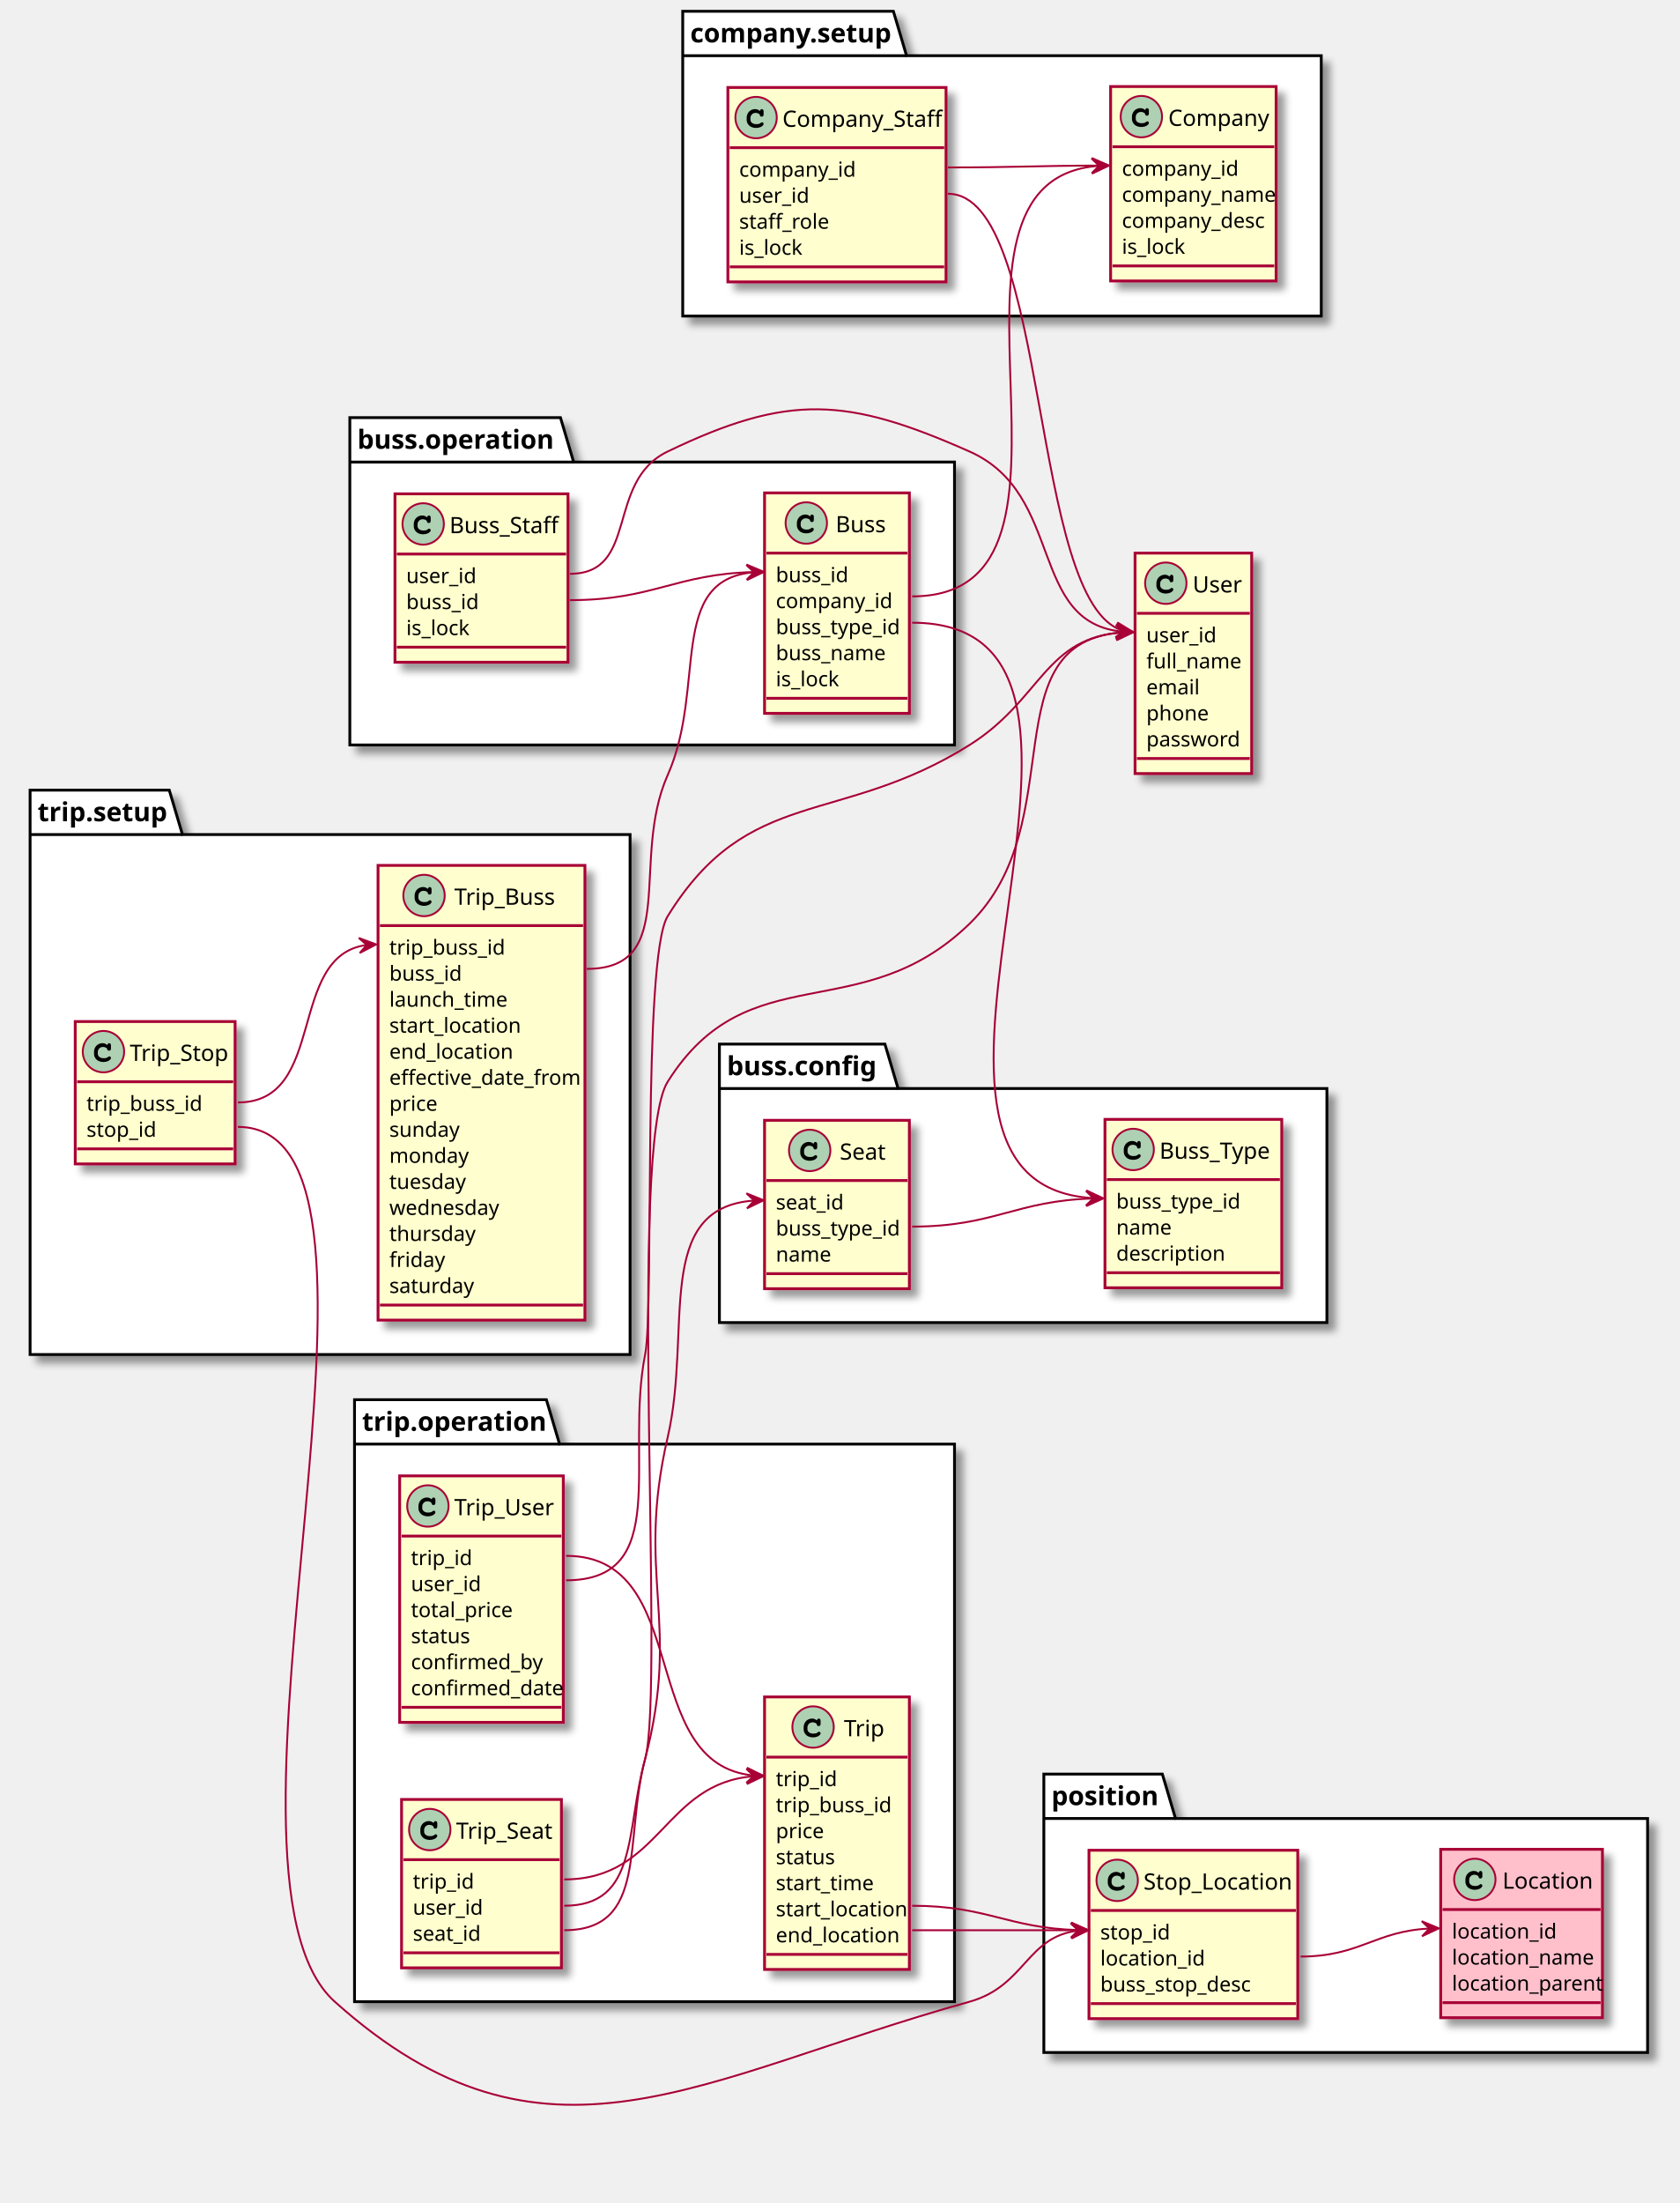
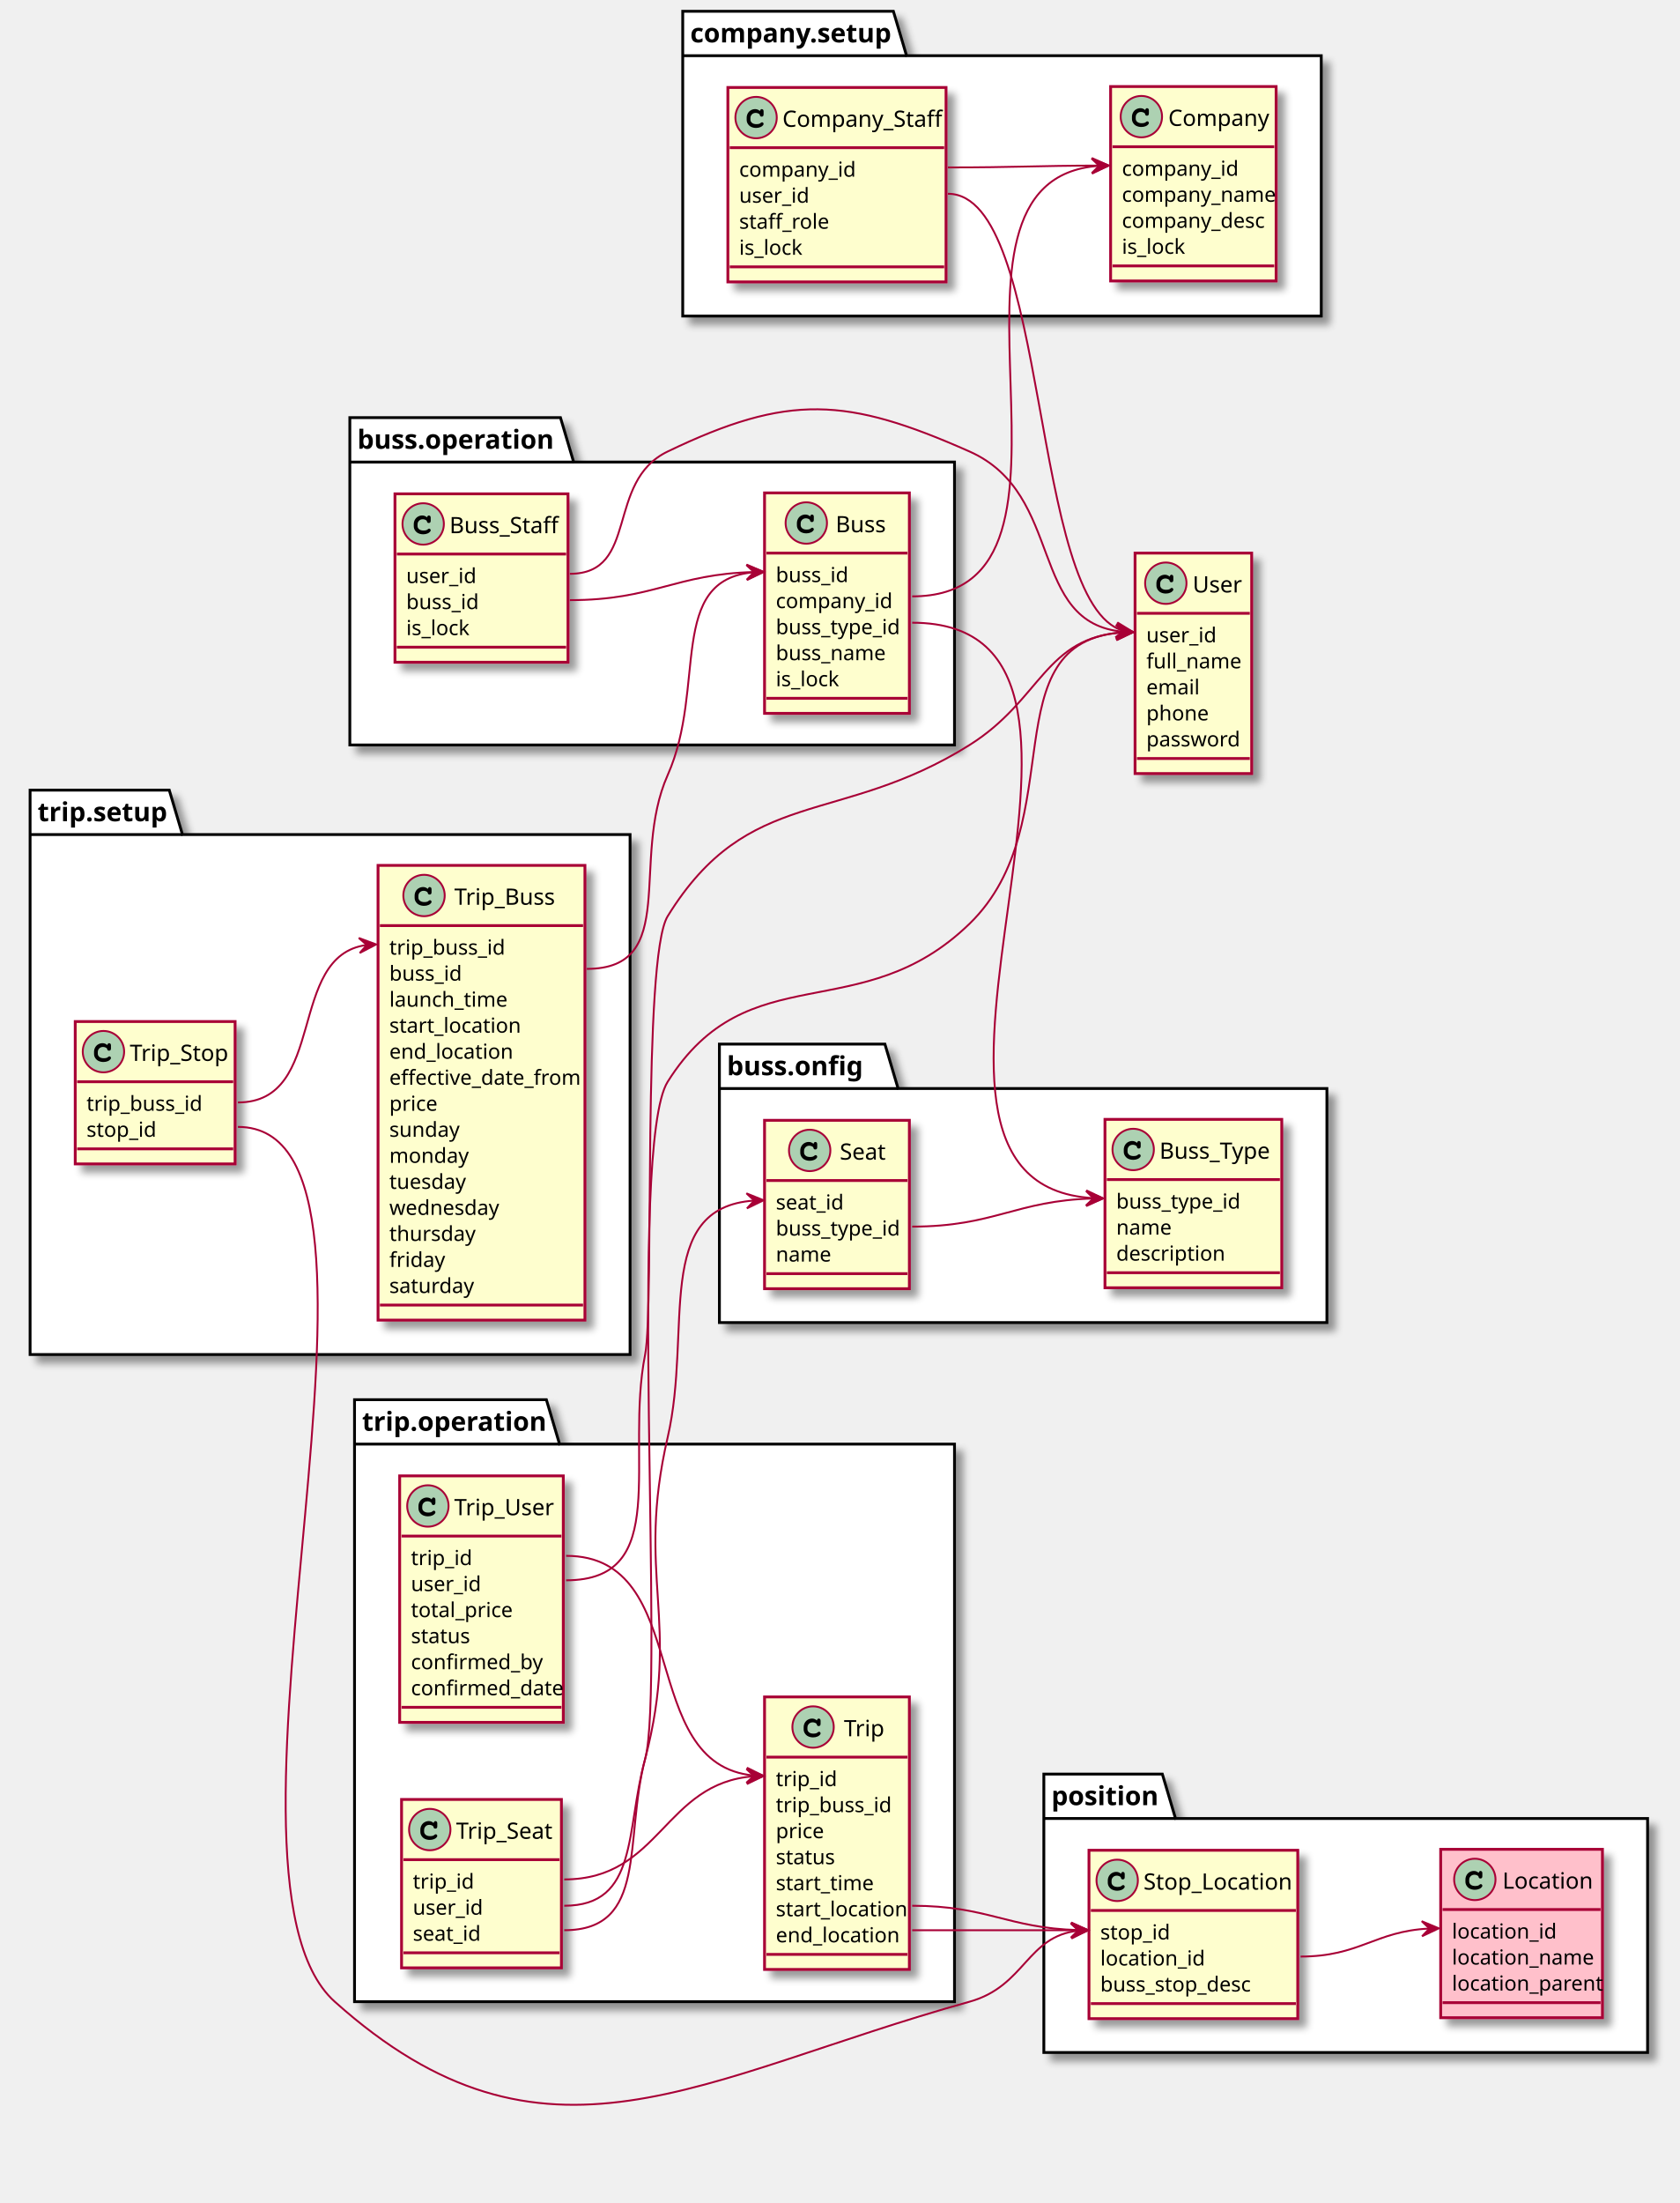
<svg xmlns="http://www.w3.org/2000/svg" contentScriptType="application/ecmascript" contentStyleType="text/css" height="1171px" preserveAspectRatio="none" style="width:893px;height:1171px;" version="1.1" viewBox="0 0 893 1171" width="893px" zoomAndPan="magnify">
  <defs>
    <filter height="300%" id="fwp6hfs0fflbo" width="300%" x="-1" y="-1">
      <feGaussianBlur result="blurOut" stdDeviation="2.0" />
      <feColorMatrix in="blurOut" result="blurOut2" type="matrix" values="0 0 0 0 0 0 0 0 0 0 0 0 0 0 0 0 0 0 .4 0" />
      <feOffset dx="4.0" dy="4.0" in="blurOut2" result="blurOut3" />
      <feBlend in="SourceGraphic" in2="blurOut3" mode="normal" />
    </filter>
  </defs>
  <g>
    <polygon fill="#FFFFFF" filter="url(#fwp6hfs0fflbo)" points="363,6,475,6,482,29.609,702.5,29.609,702.5,168,363,168,363,6" style="stroke:#000000;stroke-width:1.5;" />
    <line style="stroke:#000000;stroke-width:1.5;" x1="363" x2="482" y1="29.609" y2="29.609" />
    <text fill="#000000" font-family="sans-serif" font-size="14" font-weight="bold" lengthAdjust="spacing" textLength="106" x="367" y="22.533">company.setup</text>
    <polygon fill="#FFFFFF" filter="url(#fwp6hfs0fflbo)" points="186,222,298,222,305,245.609,507.5,245.609,507.5,396,186,396,186,222" style="stroke:#000000;stroke-width:1.5;" />
    <line style="stroke:#000000;stroke-width:1.5;" x1="186" x2="305" y1="245.609" y2="245.609" />
    <text fill="#000000" font-family="sans-serif" font-size="14" font-weight="bold" lengthAdjust="spacing" textLength="106" x="190" y="238.533">buss.operation</text>
    <polygon fill="#FFFFFF" filter="url(#fwp6hfs0fflbo)" points="382.5,555,470.5,555,477.5,578.609,705.5,578.609,705.5,703,382.5,703,382.5,555" style="stroke:#000000;stroke-width:1.5;" />
    <line style="stroke:#000000;stroke-width:1.5;" x1="382.5" x2="477.5" y1="578.609" y2="578.609" />
-     <text fill="#000000" font-family="sans-serif" font-size="14" font-weight="bold" lengthAdjust="spacing" textLength="82" x="386.5" y="571.533">buss.config</text>
+     <text fill="#000000" font-family="sans-serif" font-size="14" font-weight="bold" lengthAdjust="spacing" textLength="82" x="386.5" y="571.533">buss.onfig</text>
    <polygon fill="#FFFFFF" filter="url(#fwp6hfs0fflbo)" points="555,943,618,943,625,966.609,876,966.609,876,1091,555,1091,555,943" style="stroke:#000000;stroke-width:1.5;" />
    <line style="stroke:#000000;stroke-width:1.5;" x1="555" x2="625" y1="966.609" y2="966.609" />
    <text fill="#000000" font-family="sans-serif" font-size="14" font-weight="bold" lengthAdjust="spacing" textLength="57" x="559" y="959.533">position</text>
    <polygon fill="#FFFFFF" filter="url(#fwp6hfs0fflbo)" points="16,420,90,420,97,443.609,335,443.609,335,720,16,720,16,420" style="stroke:#000000;stroke-width:1.5;" />
    <line style="stroke:#000000;stroke-width:1.5;" x1="16" x2="97" y1="443.609" y2="443.609" />
    <text fill="#000000" font-family="sans-serif" font-size="14" font-weight="bold" lengthAdjust="spacing" textLength="68" x="20" y="436.533">trip.setup</text>
    <polygon fill="#FFFFFF" filter="url(#fwp6hfs0fflbo)" points="188.5,744,290.5,744,297.5,767.609,507.5,767.609,507.5,1064,188.5,1064,188.5,744" style="stroke:#000000;stroke-width:1.5;" />
    <line style="stroke:#000000;stroke-width:1.5;" x1="188.5" x2="297.5" y1="767.609" y2="767.609" />
    <text fill="#000000" font-family="sans-serif" font-size="14" font-weight="bold" lengthAdjust="spacing" textLength="96" x="192.5" y="760.533">trip.operation</text>
    <rect codeLine="13" fill="#FEFECE" filter="url(#fwp6hfs0fflbo)" height="103.344" id="Company" style="stroke:#A80036;stroke-width:1.5;" width="88" x="590.5" y="46" />
    <ellipse cx="606.85" cy="62" fill="#ADD1B2" rx="11" ry="11" style="stroke:#A80036;stroke-width:1.0;" />
    <path d="M608.85,58.5 Q609.053,58 609.288,57.75 Q609.522,57.5 609.788,57.5 Q610.256,57.5 610.553,57.781 Q610.85,58.062 610.85,58.719 L610.85,60.281 Q610.85,60.938 610.569,61.219 Q610.288,61.5 609.85,61.5 Q609.459,61.5 609.209,61.328 Q608.959,61.156 608.85,60.703 Q608.803,60.391 608.631,60.219 Q608.319,59.891 607.756,59.703 Q607.194,59.5 606.631,59.5 Q605.928,59.5 605.334,59.781 Q604.756,60.062 604.303,60.688 Q603.85,61.312 603.85,62.172 L603.85,63.094 Q603.85,64.125 604.694,64.812 Q605.538,65.5 607.038,65.5 Q607.928,65.5 608.553,65.297 Q608.913,65.188 609.319,64.828 Q609.584,64.625 609.725,64.562 Q609.866,64.5 610.038,64.5 Q610.366,64.5 610.6,64.766 Q610.85,65.016 610.85,65.375 Q610.85,65.719 610.506,66.125 Q610.006,66.719 609.209,67.047 Q608.163,67.5 606.881,67.5 Q605.381,67.5 604.178,66.906 Q603.209,66.438 602.522,65.422 Q601.85,64.406 601.85,63.203 L601.85,62.109 Q601.85,60.859 602.444,59.766 Q603.053,58.672 604.1,58.094 Q605.163,57.5 606.35,57.5 Q607.069,57.5 607.694,57.75 Q608.319,58 608.85,58.5 Z " fill="#000000" />
    <text fill="#000000" font-family="sans-serif" font-size="12" lengthAdjust="spacing" textLength="53" x="621.15" y="66.91">Company</text>
    <line style="stroke:#A80036;stroke-width:1.5;" x1="591.5" x2="677.5" y1="78" y2="78" />
    <text fill="#000000" font-family="sans-serif" font-size="11" lengthAdjust="spacing" textLength="58" x="596.5" y="93.419">company_id</text>
    <text fill="#000000" font-family="sans-serif" font-size="11" lengthAdjust="spacing" textLength="76" x="596.5" y="107.255">company_name</text>
    <text fill="#000000" font-family="sans-serif" font-size="11" lengthAdjust="spacing" textLength="74" x="596.5" y="121.091">company_desc</text>
    <text fill="#000000" font-family="sans-serif" font-size="11" lengthAdjust="spacing" textLength="33" x="596.5" y="134.927">is_lock</text>
    <line style="stroke:#A80036;stroke-width:1.5;" x1="591.5" x2="677.5" y1="141.344" y2="141.344" />
    <rect codeLine="21" fill="#FEFECE" filter="url(#fwp6hfs0fflbo)" height="103.344" id="Company_Staff" style="stroke:#A80036;stroke-width:1.5;" width="116" x="387" y="46.5" />
    <ellipse cx="402" cy="62.5" fill="#ADD1B2" rx="11" ry="11" style="stroke:#A80036;stroke-width:1.0;" />
    <path d="M404,59 Q404.203,58.5 404.438,58.25 Q404.672,58 404.938,58 Q405.406,58 405.703,58.281 Q406,58.562 406,59.219 L406,60.781 Q406,61.438 405.719,61.719 Q405.438,62 405,62 Q404.609,62 404.359,61.828 Q404.109,61.656 404,61.203 Q403.953,60.891 403.781,60.719 Q403.469,60.391 402.906,60.203 Q402.344,60 401.781,60 Q401.078,60 400.484,60.281 Q399.906,60.562 399.453,61.188 Q399,61.812 399,62.672 L399,63.594 Q399,64.625 399.844,65.312 Q400.688,66 402.188,66 Q403.078,66 403.703,65.797 Q404.062,65.688 404.469,65.328 Q404.734,65.125 404.875,65.062 Q405.016,65 405.188,65 Q405.516,65 405.75,65.266 Q406,65.516 406,65.875 Q406,66.219 405.656,66.625 Q405.156,67.219 404.359,67.547 Q403.312,68 402.031,68 Q400.531,68 399.328,67.406 Q398.359,66.938 397.672,65.922 Q397,64.906 397,63.703 L397,62.609 Q397,61.359 397.594,60.266 Q398.203,59.172 399.25,58.594 Q400.312,58 401.5,58 Q402.219,58 402.844,58.25 Q403.469,58.5 404,59 Z " fill="#000000" />
    <text fill="#000000" font-family="sans-serif" font-size="12" lengthAdjust="spacing" textLength="84" x="416" y="67.41">Company_Staff</text>
    <line style="stroke:#A80036;stroke-width:1.5;" x1="388" x2="502" y1="78.5" y2="78.5" />
    <text fill="#000000" font-family="sans-serif" font-size="11" lengthAdjust="spacing" textLength="58" x="393" y="93.919">company_id</text>
    <text fill="#000000" font-family="sans-serif" font-size="11" lengthAdjust="spacing" textLength="36" x="393" y="107.755">user_id</text>
    <text fill="#000000" font-family="sans-serif" font-size="11" lengthAdjust="spacing" textLength="47" x="393" y="121.591">staff_role</text>
    <text fill="#000000" font-family="sans-serif" font-size="11" lengthAdjust="spacing" textLength="33" x="393" y="135.427">is_lock</text>
    <line style="stroke:#A80036;stroke-width:1.5;" x1="388" x2="502" y1="141.844" y2="141.844" />
    <rect codeLine="30" fill="#FEFECE" filter="url(#fwp6hfs0fflbo)" height="117.18" id="Buss" style="stroke:#A80036;stroke-width:1.5;" width="77" x="406.5" y="262" />
    <ellipse cx="428.7" cy="278" fill="#ADD1B2" rx="11" ry="11" style="stroke:#A80036;stroke-width:1.0;" />
    <path d="M430.7,274.5 Q430.903,274 431.137,273.75 Q431.372,273.5 431.637,273.5 Q432.106,273.5 432.403,273.781 Q432.7,274.062 432.7,274.719 L432.7,276.281 Q432.7,276.938 432.419,277.219 Q432.137,277.5 431.7,277.5 Q431.309,277.5 431.059,277.328 Q430.809,277.156 430.7,276.703 Q430.653,276.391 430.481,276.219 Q430.169,275.891 429.606,275.703 Q429.044,275.5 428.481,275.5 Q427.778,275.5 427.184,275.781 Q426.606,276.062 426.153,276.688 Q425.7,277.312 425.7,278.172 L425.7,279.094 Q425.7,280.125 426.544,280.812 Q427.387,281.5 428.887,281.5 Q429.778,281.5 430.403,281.297 Q430.762,281.188 431.169,280.828 Q431.434,280.625 431.575,280.562 Q431.716,280.5 431.887,280.5 Q432.216,280.5 432.45,280.766 Q432.7,281.016 432.7,281.375 Q432.7,281.719 432.356,282.125 Q431.856,282.719 431.059,283.047 Q430.012,283.5 428.731,283.5 Q427.231,283.5 426.028,282.906 Q425.059,282.438 424.372,281.422 Q423.7,280.406 423.7,279.203 L423.7,278.109 Q423.7,276.859 424.294,275.766 Q424.903,274.672 425.95,274.094 Q427.012,273.5 428.2,273.5 Q428.919,273.5 429.544,273.75 Q430.169,274 430.7,274.5 Z " fill="#000000" />
    <text fill="#000000" font-family="sans-serif" font-size="12" lengthAdjust="spacing" textLength="29" x="444.3" y="282.91">Buss</text>
    <line style="stroke:#A80036;stroke-width:1.5;" x1="407.5" x2="482.5" y1="294" y2="294" />
    <text fill="#000000" font-family="sans-serif" font-size="11" lengthAdjust="spacing" textLength="38" x="412.5" y="309.419">buss_id</text>
    <text fill="#000000" font-family="sans-serif" font-size="11" lengthAdjust="spacing" textLength="58" x="412.5" y="323.255">company_id</text>
    <text fill="#000000" font-family="sans-serif" font-size="11" lengthAdjust="spacing" textLength="65" x="412.5" y="337.091">buss_type_id</text>
    <text fill="#000000" font-family="sans-serif" font-size="11" lengthAdjust="spacing" textLength="56" x="412.5" y="350.927">buss_name</text>
    <text fill="#000000" font-family="sans-serif" font-size="11" lengthAdjust="spacing" textLength="33" x="412.5" y="364.763">is_lock</text>
    <line style="stroke:#A80036;stroke-width:1.5;" x1="407.5" x2="482.5" y1="371.18" y2="371.18" />
    <rect codeLine="38" fill="#FEFECE" filter="url(#fwp6hfs0fflbo)" height="89.508" id="Buss_Staff" style="stroke:#A80036;stroke-width:1.5;" width="92" x="210" y="262.5" />
    <ellipse cx="225" cy="278.5" fill="#ADD1B2" rx="11" ry="11" style="stroke:#A80036;stroke-width:1.0;" />
    <path d="M227,275 Q227.203,274.5 227.438,274.25 Q227.672,274 227.938,274 Q228.406,274 228.703,274.281 Q229,274.562 229,275.219 L229,276.781 Q229,277.438 228.719,277.719 Q228.438,278 228,278 Q227.609,278 227.359,277.828 Q227.109,277.656 227,277.203 Q226.953,276.891 226.781,276.719 Q226.469,276.391 225.906,276.203 Q225.344,276 224.781,276 Q224.078,276 223.484,276.281 Q222.906,276.562 222.453,277.188 Q222,277.812 222,278.672 L222,279.594 Q222,280.625 222.844,281.312 Q223.688,282 225.188,282 Q226.078,282 226.703,281.797 Q227.062,281.688 227.469,281.328 Q227.734,281.125 227.875,281.062 Q228.016,281 228.188,281 Q228.516,281 228.75,281.266 Q229,281.516 229,281.875 Q229,282.219 228.656,282.625 Q228.156,283.219 227.359,283.547 Q226.312,284 225.031,284 Q223.531,284 222.328,283.406 Q221.359,282.938 220.672,281.922 Q220,280.906 220,279.703 L220,278.609 Q220,277.359 220.594,276.266 Q221.203,275.172 222.25,274.594 Q223.312,274 224.5,274 Q225.219,274 225.844,274.25 Q226.469,274.5 227,275 Z " fill="#000000" />
    <text fill="#000000" font-family="sans-serif" font-size="12" lengthAdjust="spacing" textLength="60" x="239" y="283.41">Buss_Staff</text>
    <line style="stroke:#A80036;stroke-width:1.5;" x1="211" x2="301" y1="294.5" y2="294.5" />
    <text fill="#000000" font-family="sans-serif" font-size="11" lengthAdjust="spacing" textLength="36" x="216" y="309.919">user_id</text>
    <text fill="#000000" font-family="sans-serif" font-size="11" lengthAdjust="spacing" textLength="38" x="216" y="323.755">buss_id</text>
    <text fill="#000000" font-family="sans-serif" font-size="11" lengthAdjust="spacing" textLength="33" x="216" y="337.591">is_lock</text>
    <line style="stroke:#A80036;stroke-width:1.5;" x1="211" x2="301" y1="344.008" y2="344.008" />
    <rect codeLine="47" fill="#FEFECE" filter="url(#fwp6hfs0fflbo)" height="89.508" id="Buss_Type" style="stroke:#A80036;stroke-width:1.5;" width="94" x="587.5" y="595" />
    <ellipse cx="602.5" cy="611" fill="#ADD1B2" rx="11" ry="11" style="stroke:#A80036;stroke-width:1.0;" />
    <path d="M604.5,607.5 Q604.703,607 604.938,606.75 Q605.172,606.5 605.438,606.5 Q605.906,606.5 606.203,606.781 Q606.5,607.062 606.5,607.719 L606.5,609.281 Q606.5,609.938 606.219,610.219 Q605.938,610.5 605.5,610.5 Q605.109,610.5 604.859,610.328 Q604.609,610.156 604.5,609.703 Q604.453,609.391 604.281,609.219 Q603.969,608.891 603.406,608.703 Q602.844,608.5 602.281,608.5 Q601.578,608.5 600.984,608.781 Q600.406,609.062 599.953,609.688 Q599.5,610.312 599.5,611.172 L599.5,612.094 Q599.5,613.125 600.344,613.812 Q601.188,614.5 602.688,614.5 Q603.578,614.5 604.203,614.297 Q604.562,614.188 604.969,613.828 Q605.234,613.625 605.375,613.562 Q605.516,613.5 605.688,613.5 Q606.016,613.5 606.25,613.766 Q606.5,614.016 606.5,614.375 Q606.5,614.719 606.156,615.125 Q605.656,615.719 604.859,616.047 Q603.812,616.5 602.531,616.5 Q601.031,616.5 599.828,615.906 Q598.859,615.438 598.172,614.422 Q597.5,613.406 597.5,612.203 L597.5,611.109 Q597.5,609.859 598.094,608.766 Q598.703,607.672 599.75,607.094 Q600.812,606.5 602,606.5 Q602.719,606.5 603.344,606.75 Q603.969,607 604.5,607.5 Z " fill="#000000" />
    <text fill="#000000" font-family="sans-serif" font-size="12" lengthAdjust="spacing" textLength="62" x="616.5" y="615.91">Buss_Type</text>
    <line style="stroke:#A80036;stroke-width:1.5;" x1="588.5" x2="680.5" y1="627" y2="627" />
    <text fill="#000000" font-family="sans-serif" font-size="11" lengthAdjust="spacing" textLength="65" x="593.5" y="642.419">buss_type_id</text>
    <text fill="#000000" font-family="sans-serif" font-size="11" lengthAdjust="spacing" textLength="26" x="593.5" y="656.255">name</text>
    <text fill="#000000" font-family="sans-serif" font-size="11" lengthAdjust="spacing" textLength="53" x="593.5" y="670.091">description</text>
    <line style="stroke:#A80036;stroke-width:1.5;" x1="588.5" x2="680.5" y1="676.508" y2="676.508" />
    <rect codeLine="53" fill="#FEFECE" filter="url(#fwp6hfs0fflbo)" height="89.508" id="Seat" style="stroke:#A80036;stroke-width:1.5;" width="77" x="406.5" y="595.5" />
    <ellipse cx="430.5" cy="611.5" fill="#ADD1B2" rx="11" ry="11" style="stroke:#A80036;stroke-width:1.0;" />
    <path d="M432.5,608 Q432.703,607.5 432.938,607.25 Q433.172,607 433.438,607 Q433.906,607 434.203,607.281 Q434.5,607.562 434.5,608.219 L434.5,609.781 Q434.5,610.438 434.219,610.719 Q433.938,611 433.5,611 Q433.109,611 432.859,610.828 Q432.609,610.656 432.5,610.203 Q432.453,609.891 432.281,609.719 Q431.969,609.391 431.406,609.203 Q430.844,609 430.281,609 Q429.578,609 428.984,609.281 Q428.406,609.562 427.953,610.188 Q427.5,610.812 427.5,611.672 L427.5,612.594 Q427.5,613.625 428.344,614.312 Q429.188,615 430.688,615 Q431.578,615 432.203,614.797 Q432.562,614.688 432.969,614.328 Q433.234,614.125 433.375,614.062 Q433.516,614 433.688,614 Q434.016,614 434.25,614.266 Q434.5,614.516 434.5,614.875 Q434.5,615.219 434.156,615.625 Q433.656,616.219 432.859,616.547 Q431.812,617 430.531,617 Q429.031,617 427.828,616.406 Q426.859,615.938 426.172,614.922 Q425.5,613.906 425.5,612.703 L425.5,611.609 Q425.5,610.359 426.094,609.266 Q426.703,608.172 427.75,607.594 Q428.812,607 430,607 Q430.719,607 431.344,607.25 Q431.969,607.5 432.5,608 Z " fill="#000000" />
    <text fill="#000000" font-family="sans-serif" font-size="12" lengthAdjust="spacing" textLength="25" x="446.5" y="616.41">Seat</text>
    <line style="stroke:#A80036;stroke-width:1.5;" x1="407.5" x2="482.5" y1="627.5" y2="627.5" />
    <text fill="#000000" font-family="sans-serif" font-size="11" lengthAdjust="spacing" textLength="35" x="412.5" y="642.919">seat_id</text>
    <text fill="#000000" font-family="sans-serif" font-size="11" lengthAdjust="spacing" textLength="65" x="412.5" y="656.755">buss_type_id</text>
    <text fill="#000000" font-family="sans-serif" font-size="11" lengthAdjust="spacing" textLength="26" x="412.5" y="670.591">name</text>
    <line style="stroke:#A80036;stroke-width:1.5;" x1="407.5" x2="482.5" y1="677.008" y2="677.008" />
    <rect codeLine="61" fill="#FEFECE" filter="url(#fwp6hfs0fflbo)" height="89.508" id="Stop_Location" style="stroke:#A80036;stroke-width:1.5;" width="111" x="579" y="983.5" />
    <ellipse cx="594" cy="999.5" fill="#ADD1B2" rx="11" ry="11" style="stroke:#A80036;stroke-width:1.0;" />
    <path d="M596,996 Q596.203,995.5 596.438,995.25 Q596.672,995 596.938,995 Q597.406,995 597.703,995.281 Q598,995.562 598,996.219 L598,997.781 Q598,998.438 597.719,998.719 Q597.438,999 597,999 Q596.609,999 596.359,998.828 Q596.109,998.656 596,998.203 Q595.953,997.891 595.781,997.719 Q595.469,997.391 594.906,997.203 Q594.344,997 593.781,997 Q593.078,997 592.484,997.281 Q591.906,997.562 591.453,998.188 Q591,998.812 591,999.672 L591,1000.594 Q591,1001.625 591.844,1002.312 Q592.688,1003 594.188,1003 Q595.078,1003 595.703,1002.797 Q596.062,1002.688 596.469,1002.328 Q596.734,1002.125 596.875,1002.062 Q597.016,1002 597.188,1002 Q597.516,1002 597.75,1002.266 Q598,1002.516 598,1002.875 Q598,1003.219 597.656,1003.625 Q597.156,1004.219 596.359,1004.547 Q595.312,1005 594.031,1005 Q592.531,1005 591.328,1004.406 Q590.359,1003.938 589.672,1002.922 Q589,1001.906 589,1000.703 L589,999.609 Q589,998.359 589.594,997.266 Q590.203,996.172 591.25,995.594 Q592.312,995 593.5,995 Q594.219,995 594.844,995.25 Q595.469,995.5 596,996 Z " fill="#000000" />
    <text fill="#000000" font-family="sans-serif" font-size="12" lengthAdjust="spacing" textLength="79" x="608" y="1004.41">Stop_Location</text>
    <line style="stroke:#A80036;stroke-width:1.5;" x1="580" x2="689" y1="1015.5" y2="1015.5" />
    <text fill="#000000" font-family="sans-serif" font-size="11" lengthAdjust="spacing" textLength="35" x="585" y="1030.919">stop_id</text>
    <text fill="#000000" font-family="sans-serif" font-size="11" lengthAdjust="spacing" textLength="51" x="585" y="1044.755">location_id</text>
    <text fill="#000000" font-family="sans-serif" font-size="11" lengthAdjust="spacing" textLength="81" x="585" y="1058.591">buss_stop_desc</text>
    <line style="stroke:#A80036;stroke-width:1.5;" x1="580" x2="689" y1="1065.008" y2="1065.008" />
    <rect codeLine="67" fill="#FFC0CB" filter="url(#fwp6hfs0fflbo)" height="89.508" id="Location" style="stroke:#A80036;stroke-width:1.5;" width="86" x="766" y="983" />
    <ellipse cx="784.15" cy="999" fill="#ADD1B2" rx="11" ry="11" style="stroke:#A80036;stroke-width:1.0;" />
    <path d="M786.15,995.5 Q786.353,995 786.587,994.75 Q786.822,994.5 787.087,994.5 Q787.556,994.5 787.853,994.781 Q788.15,995.062 788.15,995.719 L788.15,997.281 Q788.15,997.938 787.869,998.219 Q787.587,998.5 787.15,998.5 Q786.759,998.5 786.509,998.328 Q786.259,998.156 786.15,997.703 Q786.103,997.391 785.931,997.219 Q785.619,996.891 785.056,996.703 Q784.494,996.5 783.931,996.5 Q783.228,996.5 782.634,996.781 Q782.056,997.062 781.603,997.688 Q781.15,998.312 781.15,999.172 L781.15,1000.094 Q781.15,1001.125 781.994,1001.812 Q782.837,1002.5 784.337,1002.5 Q785.228,1002.5 785.853,1002.297 Q786.212,1002.188 786.619,1001.828 Q786.884,1001.625 787.025,1001.562 Q787.166,1001.5 787.337,1001.5 Q787.666,1001.5 787.9,1001.766 Q788.15,1002.016 788.15,1002.375 Q788.15,1002.719 787.806,1003.125 Q787.306,1003.719 786.509,1004.047 Q785.462,1004.5 784.181,1004.5 Q782.681,1004.5 781.478,1003.906 Q780.509,1003.438 779.822,1002.422 Q779.15,1001.406 779.15,1000.203 L779.15,999.109 Q779.15,997.859 779.744,996.766 Q780.353,995.672 781.4,995.094 Q782.462,994.5 783.65,994.5 Q784.369,994.5 784.994,994.75 Q785.619,995 786.15,995.5 Z " fill="#000000" />
    <text fill="#000000" font-family="sans-serif" font-size="12" lengthAdjust="spacing" textLength="47" x="798.85" y="1003.91">Location</text>
    <line style="stroke:#A80036;stroke-width:1.5;" x1="767" x2="851" y1="1015" y2="1015" />
    <text fill="#000000" font-family="sans-serif" font-size="11" lengthAdjust="spacing" textLength="51" x="772" y="1030.419">location_id</text>
    <text fill="#000000" font-family="sans-serif" font-size="11" lengthAdjust="spacing" textLength="69" x="772" y="1044.255">location_name</text>
    <text fill="#000000" font-family="sans-serif" font-size="11" lengthAdjust="spacing" textLength="74" x="772" y="1058.091">location_parent</text>
    <line style="stroke:#A80036;stroke-width:1.5;" x1="767" x2="851" y1="1064.508" y2="1064.508" />
    <rect codeLine="75" fill="#FEFECE" filter="url(#fwp6hfs0fflbo)" height="241.703" id="Trip_Buss" style="stroke:#A80036;stroke-width:1.5;" width="110" x="201" y="460" />
    <ellipse cx="225.45" cy="476" fill="#ADD1B2" rx="11" ry="11" style="stroke:#A80036;stroke-width:1.0;" />
    <path d="M227.45,472.5 Q227.653,472 227.887,471.75 Q228.122,471.5 228.387,471.5 Q228.856,471.5 229.153,471.781 Q229.45,472.062 229.45,472.719 L229.45,474.281 Q229.45,474.938 229.169,475.219 Q228.887,475.5 228.45,475.5 Q228.059,475.5 227.809,475.328 Q227.559,475.156 227.45,474.703 Q227.403,474.391 227.231,474.219 Q226.919,473.891 226.356,473.703 Q225.794,473.5 225.231,473.5 Q224.528,473.5 223.934,473.781 Q223.356,474.062 222.903,474.688 Q222.45,475.312 222.45,476.172 L222.45,477.094 Q222.45,478.125 223.294,478.812 Q224.137,479.5 225.637,479.5 Q226.528,479.5 227.153,479.297 Q227.512,479.188 227.919,478.828 Q228.184,478.625 228.325,478.562 Q228.466,478.5 228.637,478.5 Q228.966,478.5 229.2,478.766 Q229.45,479.016 229.45,479.375 Q229.45,479.719 229.106,480.125 Q228.606,480.719 227.809,481.047 Q226.762,481.5 225.481,481.5 Q223.981,481.5 222.778,480.906 Q221.809,480.438 221.122,479.422 Q220.45,478.406 220.45,477.203 L220.45,476.109 Q220.45,474.859 221.044,473.766 Q221.653,472.672 222.7,472.094 Q223.762,471.5 224.95,471.5 Q225.669,471.5 226.294,471.75 Q226.919,472 227.45,472.5 Z " fill="#000000" />
    <text fill="#000000" font-family="sans-serif" font-size="12" lengthAdjust="spacing" textLength="57" x="241.55" y="480.91">Trip_Buss</text>
    <line style="stroke:#A80036;stroke-width:1.5;" x1="202" x2="310" y1="492" y2="492" />
    <text fill="#000000" font-family="sans-serif" font-size="11" lengthAdjust="spacing" textLength="59" x="207" y="507.419">trip_buss_id</text>
    <text fill="#000000" font-family="sans-serif" font-size="11" lengthAdjust="spacing" textLength="38" x="207" y="521.255">buss_id</text>
    <text fill="#000000" font-family="sans-serif" font-size="11" lengthAdjust="spacing" textLength="57" x="207" y="535.091">launch_time</text>
    <text fill="#000000" font-family="sans-serif" font-size="11" lengthAdjust="spacing" textLength="65" x="207" y="548.927">start_location</text>
    <text fill="#000000" font-family="sans-serif" font-size="11" lengthAdjust="spacing" textLength="61" x="207" y="562.763">end_location</text>
    <text fill="#000000" font-family="sans-serif" font-size="11" lengthAdjust="spacing" textLength="98" x="207" y="576.599">effective_date_from</text>
    <text fill="#000000" font-family="sans-serif" font-size="11" lengthAdjust="spacing" textLength="24" x="207" y="590.435">price</text>
    <text fill="#000000" font-family="sans-serif" font-size="11" lengthAdjust="spacing" textLength="36" x="207" y="604.27">sunday</text>
    <text fill="#000000" font-family="sans-serif" font-size="11" lengthAdjust="spacing" textLength="38" x="207" y="618.106">monday</text>
    <text fill="#000000" font-family="sans-serif" font-size="11" lengthAdjust="spacing" textLength="39" x="207" y="631.942">tuesday</text>
    <text fill="#000000" font-family="sans-serif" font-size="11" lengthAdjust="spacing" textLength="58" x="207" y="645.778">wednesday</text>
    <text fill="#000000" font-family="sans-serif" font-size="11" lengthAdjust="spacing" textLength="43" x="207" y="659.614">thursday</text>
    <text fill="#000000" font-family="sans-serif" font-size="11" lengthAdjust="spacing" textLength="28" x="207" y="673.45">friday</text>
    <text fill="#000000" font-family="sans-serif" font-size="11" lengthAdjust="spacing" textLength="43" x="207" y="687.286">saturday</text>
    <line style="stroke:#A80036;stroke-width:1.5;" x1="202" x2="310" y1="693.703" y2="693.703" />
    <rect codeLine="92" fill="#FEFECE" filter="url(#fwp6hfs0fflbo)" height="75.672" id="Trip_Stop" style="stroke:#A80036;stroke-width:1.5;" width="85" x="40" y="543" />
    <ellipse cx="55" cy="559" fill="#ADD1B2" rx="11" ry="11" style="stroke:#A80036;stroke-width:1.0;" />
    <path d="M57,555.5 Q57.203,555 57.438,554.75 Q57.672,554.5 57.938,554.5 Q58.406,554.5 58.703,554.781 Q59,555.062 59,555.719 L59,557.281 Q59,557.938 58.719,558.219 Q58.438,558.5 58,558.5 Q57.609,558.5 57.359,558.328 Q57.109,558.156 57,557.703 Q56.953,557.391 56.781,557.219 Q56.469,556.891 55.906,556.703 Q55.344,556.5 54.781,556.5 Q54.078,556.5 53.484,556.781 Q52.906,557.062 52.453,557.688 Q52,558.312 52,559.172 L52,560.094 Q52,561.125 52.844,561.812 Q53.688,562.5 55.188,562.5 Q56.078,562.5 56.703,562.297 Q57.062,562.188 57.469,561.828 Q57.734,561.625 57.875,561.562 Q58.016,561.5 58.188,561.5 Q58.516,561.5 58.75,561.766 Q59,562.016 59,562.375 Q59,562.719 58.656,563.125 Q58.156,563.719 57.359,564.047 Q56.312,564.5 55.031,564.5 Q53.531,564.5 52.328,563.906 Q51.359,563.438 50.672,562.422 Q50,561.406 50,560.203 L50,559.109 Q50,557.859 50.594,556.766 Q51.203,555.672 52.25,555.094 Q53.312,554.5 54.5,554.5 Q55.219,554.5 55.844,554.75 Q56.469,555 57,555.5 Z " fill="#000000" />
    <text fill="#000000" font-family="sans-serif" font-size="12" lengthAdjust="spacing" textLength="53" x="69" y="563.91">Trip_Stop</text>
    <line style="stroke:#A80036;stroke-width:1.5;" x1="41" x2="124" y1="575" y2="575" />
    <text fill="#000000" font-family="sans-serif" font-size="11" lengthAdjust="spacing" textLength="59" x="46" y="590.419">trip_buss_id</text>
    <text fill="#000000" font-family="sans-serif" font-size="11" lengthAdjust="spacing" textLength="35" x="46" y="604.255">stop_id</text>
    <line style="stroke:#A80036;stroke-width:1.5;" x1="41" x2="124" y1="610.672" y2="610.672" />
    <rect codeLine="99" fill="#FEFECE" filter="url(#fwp6hfs0fflbo)" height="144.852" id="Trip" style="stroke:#A80036;stroke-width:1.5;" width="77" x="406.5" y="902" />
    <ellipse cx="432.3" cy="918" fill="#ADD1B2" rx="11" ry="11" style="stroke:#A80036;stroke-width:1.0;" />
    <path d="M434.3,914.5 Q434.503,914 434.738,913.75 Q434.972,913.5 435.238,913.5 Q435.706,913.5 436.003,913.781 Q436.3,914.062 436.3,914.719 L436.3,916.281 Q436.3,916.938 436.019,917.219 Q435.738,917.5 435.3,917.5 Q434.909,917.5 434.659,917.328 Q434.409,917.156 434.3,916.703 Q434.253,916.391 434.081,916.219 Q433.769,915.891 433.206,915.703 Q432.644,915.5 432.081,915.5 Q431.378,915.5 430.784,915.781 Q430.206,916.062 429.753,916.688 Q429.3,917.312 429.3,918.172 L429.3,919.094 Q429.3,920.125 430.144,920.812 Q430.988,921.5 432.488,921.5 Q433.378,921.5 434.003,921.297 Q434.363,921.188 434.769,920.828 Q435.034,920.625 435.175,920.562 Q435.316,920.5 435.488,920.5 Q435.816,920.5 436.05,920.766 Q436.3,921.016 436.3,921.375 Q436.3,921.719 435.956,922.125 Q435.456,922.719 434.659,923.047 Q433.613,923.5 432.331,923.5 Q430.831,923.5 429.628,922.906 Q428.659,922.438 427.972,921.422 Q427.3,920.406 427.3,919.203 L427.3,918.109 Q427.3,916.859 427.894,915.766 Q428.503,914.672 429.55,914.094 Q430.613,913.5 431.8,913.5 Q432.519,913.5 433.144,913.75 Q433.769,914 434.3,914.5 Z " fill="#000000" />
    <text fill="#000000" font-family="sans-serif" font-size="12" lengthAdjust="spacing" textLength="21" x="448.7" y="922.91">Trip</text>
    <line style="stroke:#A80036;stroke-width:1.5;" x1="407.5" x2="482.5" y1="934" y2="934" />
    <text fill="#000000" font-family="sans-serif" font-size="11" lengthAdjust="spacing" textLength="29" x="412.5" y="949.419">trip_id</text>
    <text fill="#000000" font-family="sans-serif" font-size="11" lengthAdjust="spacing" textLength="59" x="412.5" y="963.255">trip_buss_id</text>
    <text fill="#000000" font-family="sans-serif" font-size="11" lengthAdjust="spacing" textLength="24" x="412.5" y="977.091">price</text>
    <text fill="#000000" font-family="sans-serif" font-size="11" lengthAdjust="spacing" textLength="30" x="412.5" y="990.927">status</text>
    <text fill="#000000" font-family="sans-serif" font-size="11" lengthAdjust="spacing" textLength="47" x="412.5" y="1004.763">start_time</text>
    <text fill="#000000" font-family="sans-serif" font-size="11" lengthAdjust="spacing" textLength="65" x="412.5" y="1018.599">start_location</text>
    <text fill="#000000" font-family="sans-serif" font-size="11" lengthAdjust="spacing" textLength="61" x="412.5" y="1032.435">end_location</text>
    <line style="stroke:#A80036;stroke-width:1.5;" x1="407.5" x2="482.5" y1="1038.852" y2="1038.852" />
    <rect codeLine="109" fill="#FEFECE" filter="url(#fwp6hfs0fflbo)" height="131.016" id="Trip_User" style="stroke:#A80036;stroke-width:1.5;" width="87" x="212.5" y="784.5" />
    <ellipse cx="227.5" cy="800.5" fill="#ADD1B2" rx="11" ry="11" style="stroke:#A80036;stroke-width:1.0;" />
    <path d="M229.5,797 Q229.703,796.5 229.938,796.25 Q230.172,796 230.438,796 Q230.906,796 231.203,796.281 Q231.5,796.562 231.5,797.219 L231.5,798.781 Q231.5,799.438 231.219,799.719 Q230.938,800 230.5,800 Q230.109,800 229.859,799.828 Q229.609,799.656 229.5,799.203 Q229.453,798.891 229.281,798.719 Q228.969,798.391 228.406,798.203 Q227.844,798 227.281,798 Q226.578,798 225.984,798.281 Q225.406,798.562 224.953,799.188 Q224.5,799.812 224.5,800.672 L224.5,801.594 Q224.5,802.625 225.344,803.312 Q226.188,804 227.688,804 Q228.578,804 229.203,803.797 Q229.562,803.688 229.969,803.328 Q230.234,803.125 230.375,803.062 Q230.516,803 230.688,803 Q231.016,803 231.25,803.266 Q231.5,803.516 231.5,803.875 Q231.5,804.219 231.156,804.625 Q230.656,805.219 229.859,805.547 Q228.812,806 227.531,806 Q226.031,806 224.828,805.406 Q223.859,804.938 223.172,803.922 Q222.5,802.906 222.5,801.703 L222.5,800.609 Q222.5,799.359 223.094,798.266 Q223.703,797.172 224.75,796.594 Q225.812,796 227,796 Q227.719,796 228.344,796.25 Q228.969,796.5 229.5,797 Z " fill="#000000" />
    <text fill="#000000" font-family="sans-serif" font-size="12" lengthAdjust="spacing" textLength="55" x="241.5" y="805.41">Trip_User</text>
    <line style="stroke:#A80036;stroke-width:1.5;" x1="213.5" x2="298.5" y1="816.5" y2="816.5" />
    <text fill="#000000" font-family="sans-serif" font-size="11" lengthAdjust="spacing" textLength="29" x="218.5" y="831.919">trip_id</text>
    <text fill="#000000" font-family="sans-serif" font-size="11" lengthAdjust="spacing" textLength="36" x="218.5" y="845.755">user_id</text>
    <text fill="#000000" font-family="sans-serif" font-size="11" lengthAdjust="spacing" textLength="50" x="218.5" y="859.591">total_price</text>
    <text fill="#000000" font-family="sans-serif" font-size="11" lengthAdjust="spacing" textLength="30" x="218.5" y="873.427">status</text>
    <text fill="#000000" font-family="sans-serif" font-size="11" lengthAdjust="spacing" textLength="66" x="218.5" y="887.263">confirmed_by</text>
    <text fill="#000000" font-family="sans-serif" font-size="11" lengthAdjust="spacing" textLength="75" x="218.5" y="901.099">confirmed_date</text>
    <line style="stroke:#A80036;stroke-width:1.5;" x1="213.5" x2="298.5" y1="907.516" y2="907.516" />
    <rect codeLine="118" fill="#FEFECE" filter="url(#fwp6hfs0fflbo)" height="89.508" id="Trip_Seat" style="stroke:#A80036;stroke-width:1.5;" width="85" x="213.5" y="956.5" />
    <ellipse cx="228.5" cy="972.5" fill="#ADD1B2" rx="11" ry="11" style="stroke:#A80036;stroke-width:1.0;" />
    <path d="M230.5,969 Q230.703,968.5 230.938,968.25 Q231.172,968 231.438,968 Q231.906,968 232.203,968.281 Q232.5,968.562 232.5,969.219 L232.5,970.781 Q232.5,971.438 232.219,971.719 Q231.938,972 231.5,972 Q231.109,972 230.859,971.828 Q230.609,971.656 230.5,971.203 Q230.453,970.891 230.281,970.719 Q229.969,970.391 229.406,970.203 Q228.844,970 228.281,970 Q227.578,970 226.984,970.281 Q226.406,970.562 225.953,971.188 Q225.5,971.812 225.5,972.672 L225.5,973.594 Q225.5,974.625 226.344,975.312 Q227.188,976 228.688,976 Q229.578,976 230.203,975.797 Q230.562,975.688 230.969,975.328 Q231.234,975.125 231.375,975.062 Q231.516,975 231.688,975 Q232.016,975 232.25,975.266 Q232.5,975.516 232.5,975.875 Q232.5,976.219 232.156,976.625 Q231.656,977.219 230.859,977.547 Q229.812,978 228.531,978 Q227.031,978 225.828,977.406 Q224.859,976.938 224.172,975.922 Q223.5,974.906 223.5,973.703 L223.5,972.609 Q223.5,971.359 224.094,970.266 Q224.703,969.172 225.75,968.594 Q226.812,968 228,968 Q228.719,968 229.344,968.25 Q229.969,968.5 230.5,969 Z " fill="#000000" />
    <text fill="#000000" font-family="sans-serif" font-size="12" lengthAdjust="spacing" textLength="53" x="242.5" y="977.41">Trip_Seat</text>
    <line style="stroke:#A80036;stroke-width:1.5;" x1="214.5" x2="297.5" y1="988.5" y2="988.5" />
    <text fill="#000000" font-family="sans-serif" font-size="11" lengthAdjust="spacing" textLength="29" x="219.5" y="1003.919">trip_id</text>
    <text fill="#000000" font-family="sans-serif" font-size="11" lengthAdjust="spacing" textLength="36" x="219.5" y="1017.755">user_id</text>
    <text fill="#000000" font-family="sans-serif" font-size="11" lengthAdjust="spacing" textLength="35" x="219.5" y="1031.591">seat_id</text>
    <line style="stroke:#A80036;stroke-width:1.5;" x1="214.5" x2="297.5" y1="1038.008" y2="1038.008" />
    <rect codeLine="3" fill="#FEFECE" filter="url(#fwp6hfs0fflbo)" height="117.18" id="User" style="stroke:#A80036;stroke-width:1.5;" width="62" x="603.5" y="294" />
    <ellipse cx="619.85" cy="310" fill="#ADD1B2" rx="11" ry="11" style="stroke:#A80036;stroke-width:1.0;" />
    <path d="M621.85,306.5 Q622.053,306 622.288,305.75 Q622.522,305.5 622.788,305.5 Q623.256,305.5 623.553,305.781 Q623.85,306.062 623.85,306.719 L623.85,308.281 Q623.85,308.938 623.569,309.219 Q623.288,309.5 622.85,309.5 Q622.459,309.5 622.209,309.328 Q621.959,309.156 621.85,308.703 Q621.803,308.391 621.631,308.219 Q621.319,307.891 620.756,307.703 Q620.194,307.5 619.631,307.5 Q618.928,307.5 618.334,307.781 Q617.756,308.062 617.303,308.688 Q616.85,309.312 616.85,310.172 L616.85,311.094 Q616.85,312.125 617.694,312.812 Q618.538,313.5 620.038,313.5 Q620.928,313.5 621.553,313.297 Q621.913,313.188 622.319,312.828 Q622.584,312.625 622.725,312.562 Q622.866,312.5 623.038,312.5 Q623.366,312.5 623.6,312.766 Q623.85,313.016 623.85,313.375 Q623.85,313.719 623.506,314.125 Q623.006,314.719 622.209,315.047 Q621.163,315.5 619.881,315.5 Q618.381,315.5 617.178,314.906 Q616.209,314.438 615.522,313.422 Q614.85,312.406 614.85,311.203 L614.85,310.109 Q614.85,308.859 615.444,307.766 Q616.053,306.672 617.1,306.094 Q618.163,305.5 619.35,305.5 Q620.069,305.5 620.694,305.75 Q621.319,306 621.85,306.5 Z " fill="#000000" />
    <text fill="#000000" font-family="sans-serif" font-size="12" lengthAdjust="spacing" textLength="27" x="634.15" y="314.91">User</text>
    <line style="stroke:#A80036;stroke-width:1.5;" x1="604.5" x2="664.5" y1="326" y2="326" />
    <text fill="#000000" font-family="sans-serif" font-size="11" lengthAdjust="spacing" textLength="36" x="609.5" y="341.419">user_id</text>
    <text fill="#000000" font-family="sans-serif" font-size="11" lengthAdjust="spacing" textLength="46" x="609.5" y="355.255">full_name</text>
    <text fill="#000000" font-family="sans-serif" font-size="11" lengthAdjust="spacing" textLength="24" x="609.5" y="369.091">email</text>
    <text fill="#000000" font-family="sans-serif" font-size="11" lengthAdjust="spacing" textLength="30" x="609.5" y="382.927">phone</text>
    <text fill="#000000" font-family="sans-serif" font-size="11" lengthAdjust="spacing" textLength="50" x="609.5" y="396.763">password</text>
    <line style="stroke:#A80036;stroke-width:1.5;" x1="604.5" x2="664.5" y1="403.18" y2="403.18" />
    <path codeLine="127" d="M300,999 C351.31,999 352.88,947.59 400.89,944.17 " fill="none" id="Trip_Seat-to-Trip" style="stroke:#A80036;stroke-width:1.0;" />
    <polygon fill="#A80036" points="406,944,396.868,940.311,401.003,944.171,397.142,948.306,406,944" style="stroke:#A80036;stroke-width:1.0;" />
    <path codeLine="128" d="M300,1013 C339.59,1013 332.5,973.16 343,935 C353.62,896.41 333.71,608.88 355,575 C397.83,506.82 457.74,547.09 515.5,491 C570.84,437.25 525.72,340.66 597.15,336.16 " fill="none" id="Trip_Seat-to-User" style="stroke:#A80036;stroke-width:1.0;" />
    <polygon fill="#A80036" points="602.5,336,593.379,332.285,597.503,336.157,593.63,340.281,602.5,336" style="stroke:#A80036;stroke-width:1.0;" />
    <path codeLine="129" d="M300,1026 C344.73,1026 331.68,978.27 343,935 C362.27,861.29 337.83,838.22 355,764 C368.22,706.86 346.9,641.92 400.9,638.17 " fill="none" id="Trip_Seat-to-Seat" style="stroke:#A80036;stroke-width:1.0;" />
    <polygon fill="#A80036" points="406,638,396.868,634.311,401.003,638.171,397.142,642.306,406,638" style="stroke:#A80036;stroke-width:1.0;" />
    <path codeLine="131" d="M301,840 C357.51,840 332.1,775.44 343,720 C348,694.56 341.38,509.05 355,487 C398.09,417.23 446.01,439.54 515.5,396 C553.82,371.98 555.46,338.58 597.46,336.14 " fill="none" id="Trip_User-to-User" style="stroke:#A80036;stroke-width:1.0;" />
    <polygon fill="#A80036" points="602.5,336,593.389,332.259,597.502,336.143,593.618,340.255,602.5,336" style="stroke:#A80036;stroke-width:1.0;" />
    <path codeLine="132" d="M301,827 C369.1,827 337.83,938.13 400.88,943.77 " fill="none" id="Trip_User-to-Trip" style="stroke:#A80036;stroke-width:1.0;" />
    <polygon fill="#A80036" points="406,944,397.18,939.618,401.005,943.786,396.837,947.611,406,944" style="stroke:#A80036;stroke-width:1.0;" />
    <path codeLine="134" d="M485,652 C528.82,652 540.04,638.14 581.31,637.06 " fill="none" id="Seat-to-Buss_Type" style="stroke:#A80036;stroke-width:1.0;" />
    <polygon fill="#A80036" points="586.5,637,577.455,633.103,581.5,637.057,577.546,641.103,586.5,637" style="stroke:#A80036;stroke-width:1.0;" />
    <path codeLine="136" d="M485,1013 C525.15,1013 535.66,1024.9 573.27,1025.93 " fill="none" id="Trip-to-Stop_Location" style="stroke:#A80036;stroke-width:1.0;" />
    <polygon fill="#A80036" points="578.5,1026,569.546,1021.897,573.5,1025.943,569.455,1029.897,578.5,1026" style="stroke:#A80036;stroke-width:1.0;" />
    <path codeLine="137" d="M485,1026 C524.77,1026 535.99,1026 573.31,1026 " fill="none" id="Trip-to-Stop_Location-1" style="stroke:#A80036;stroke-width:1.0;" />
    <polygon fill="#A80036" points="578.5,1026,569.5,1022,573.5,1026,569.5,1030,578.5,1026" style="stroke:#A80036;stroke-width:1.0;" />
    <path codeLine="139" d="M504,103 C558.46,103 547.09,321.66 597.43,335.33 " fill="none" id="Company_Staff-to-User" style="stroke:#A80036;stroke-width:1.0;" />
    <polygon fill="#A80036" points="602.5,336,594.104,330.852,597.543,335.343,593.052,338.783,602.5,336" style="stroke:#A80036;stroke-width:1.0;" />
    <path codeLine="140" d="M504,89 C540.22,89 550.54,88.09 584.34,88 " fill="none" id="Company_Staff-to-Company" style="stroke:#A80036;stroke-width:1.0;" />
    <polygon fill="#A80036" points="589.5,88,580.5,84,584.5,88,580.5,92,589.5,88" style="stroke:#A80036;stroke-width:1.0;" />
    <path codeLine="142" d="M485,317 C595.13,317 481.3,95.1 584.42,88.16 " fill="none" id="Buss-to-Company" style="stroke:#A80036;stroke-width:1.0;" />
    <polygon fill="#A80036" points="589.5,88,580.379,84.285,584.503,88.157,580.63,92.281,589.5,88" style="stroke:#A80036;stroke-width:1.0;" />
    <path codeLine="143" d="M485,331 C626.47,331 447.86,629.28 581.2,636.85 " fill="none" id="Buss-to-Buss_Type" style="stroke:#A80036;stroke-width:1.0;" />
    <polygon fill="#A80036" points="586.5,637,577.618,632.745,581.502,636.857,577.389,640.741,586.5,637" style="stroke:#A80036;stroke-width:1.0;" />
    <path codeLine="145" d="M303,305 C340,305 321.66,256.02 355,240 C419.29,209.09 450.29,211.09 515.5,240 C566.5,262.6 546.3,331.5 597.33,335.79 " fill="none" id="Buss_Staff-to-User" style="stroke:#A80036;stroke-width:1.0;" />
    <polygon fill="#A80036" points="602.5,336,593.667,331.644,597.504,335.8,593.347,339.637,602.5,336" style="stroke:#A80036;stroke-width:1.0;" />
    <path codeLine="146" d="M303,319 C347.54,319 358.91,305.09 400.99,304.06 " fill="none" id="Buss_Staff-to-Buss" style="stroke:#A80036;stroke-width:1.0;" />
    <polygon fill="#A80036" points="406,304,396.955,300.103,401,304.057,397.046,308.103,406,304" style="stroke:#A80036;stroke-width:1.0;" />
    <path codeLine="148" d="M312,515 C361.61,515 334.85,457.32 355,412 C375.85,365.1 354.44,307.93 400.96,304.19 " fill="none" id="Trip_Buss-to-Buss" style="stroke:#A80036;stroke-width:1.0;" />
    <polygon fill="#A80036" points="406,304,396.858,300.337,401.003,304.186,397.155,308.331,406,304" style="stroke:#A80036;stroke-width:1.0;" />
    <path codeLine="149" d="M691.5,1040 C723.02,1040 730.83,1026.59 759.76,1025.12 " fill="none" id="Stop_Location-to-Location" style="stroke:#A80036;stroke-width:1.0;" />
    <polygon fill="#A80036" points="765,1025,755.911,1021.207,760.001,1025.114,756.094,1029.205,765,1025" style="stroke:#A80036;stroke-width:1.0;" />
    <path codeLine="151" d="M126.5,586 C174.27,586 152.2,508.11 194.78,502.33 " fill="none" id="Trip_Stop-to-Trip_Buss" style="stroke:#A80036;stroke-width:1.0;" />
    <polygon fill="#A80036" points="200,502,190.767,498.572,195.01,502.314,191.269,506.557,200,502" style="stroke:#A80036;stroke-width:1.0;" />
    <path codeLine="152" d="M126.5,599 C230.47,599 100.54,994.64 178,1064 C289.75,1164.05 370.99,1104.2 515.5,1064 C545.28,1055.71 545.83,1029.13 573.43,1026.25 " fill="none" id="Trip_Stop-to-Stop_Location" style="stroke:#A80036;stroke-width:1.0;" />
    <polygon fill="#A80036" points="578.5,1026,569.316,1022.443,573.506,1026.243,569.705,1030.433,578.5,1026" style="stroke:#A80036;stroke-width:1.0;" />
  </g>
</svg>
